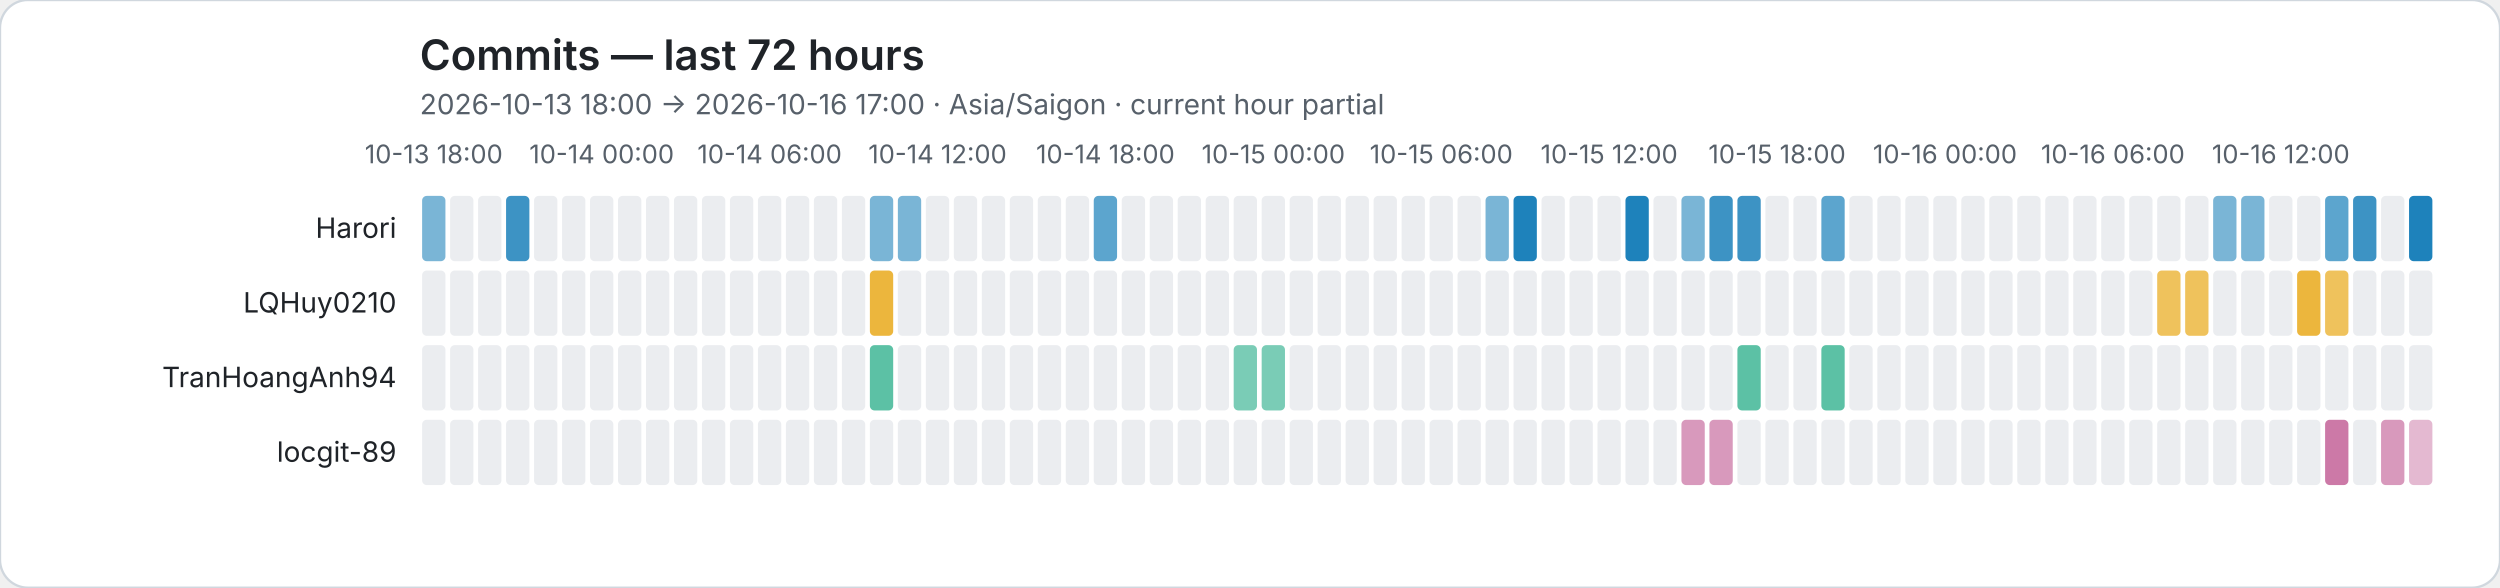
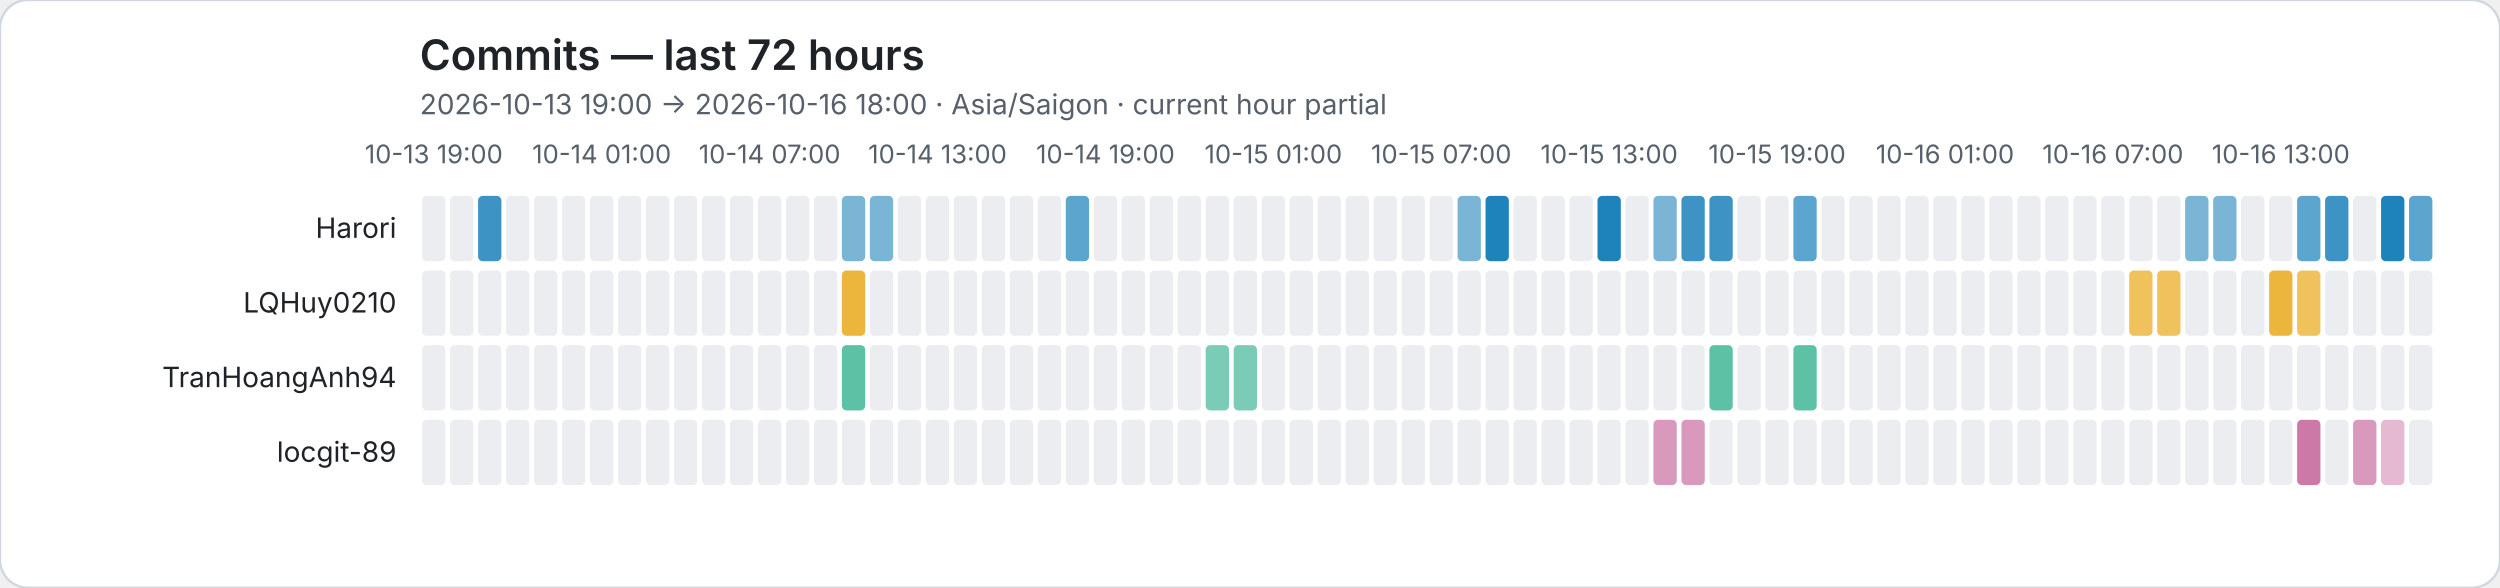
<svg xmlns="http://www.w3.org/2000/svg" role="img" viewBox="0 0 1072 252">
  <rect width="1072" height="252" rx="12" fill="#ffffff" stroke="#d0d7de" />
  <style>text{font-family:system-ui,-apple-system,BlinkMacSystemFont,"Segoe UI",sans-serif}.axis{fill:#57606a;font-size:11px}.heading{fill:#1f2328;font-size:18px;font-weight:600}.subheading{fill:#57606a;font-size:12px}.name{fill:#1f2328;font-size:12px}</style>
  <text class="heading" x="180" y="30">Commits — last 72 hours</text>
-   <text class="subheading" x="180" y="49">2026-10-13 18:00 → 2026-10-16 17:00 · Asia/Saigon · current hour partial</text>
-   <text class="axis" x="186" y="70" text-anchor="middle">10-13 18:00</text>
-   <text class="axis" x="258" y="70" text-anchor="middle">10-14 00:00</text>
-   <text class="axis" x="330" y="70" text-anchor="middle">10-14 06:00</text>
-   <text class="axis" x="402" y="70" text-anchor="middle">10-14 12:00</text>
-   <text class="axis" x="474" y="70" text-anchor="middle">10-14 18:00</text>
-   <text class="axis" x="546" y="70" text-anchor="middle">10-15 00:00</text>
-   <text class="axis" x="618" y="70" text-anchor="middle">10-15 06:00</text>
-   <text class="axis" x="690" y="70" text-anchor="middle">10-15 12:00</text>
-   <text class="axis" x="762" y="70" text-anchor="middle">10-15 18:00</text>
-   <text class="axis" x="834" y="70" text-anchor="middle">10-16 00:00</text>
-   <text class="axis" x="906" y="70" text-anchor="middle">10-16 06:00</text>
-   <text class="axis" x="978" y="70" text-anchor="middle">10-16 12:00</text>
+   <text class="subheading" x="180" y="49">2026-10-13 19:00 → 2026-10-16 18:00 · Asia/Saigon · current hour partial</text>
+   <text class="axis" x="186" y="70" text-anchor="middle">10-13 19:00</text>
+   <text class="axis" x="258" y="70" text-anchor="middle">10-14 01:00</text>
+   <text class="axis" x="330" y="70" text-anchor="middle">10-14 07:00</text>
+   <text class="axis" x="402" y="70" text-anchor="middle">10-14 13:00</text>
+   <text class="axis" x="474" y="70" text-anchor="middle">10-14 19:00</text>
+   <text class="axis" x="546" y="70" text-anchor="middle">10-15 01:00</text>
+   <text class="axis" x="618" y="70" text-anchor="middle">10-15 07:00</text>
+   <text class="axis" x="690" y="70" text-anchor="middle">10-15 13:00</text>
+   <text class="axis" x="762" y="70" text-anchor="middle">10-15 19:00</text>
+   <text class="axis" x="834" y="70" text-anchor="middle">10-16 01:00</text>
+   <text class="axis" x="906" y="70" text-anchor="middle">10-16 07:00</text>
+   <text class="axis" x="978" y="70" text-anchor="middle">10-16 13:00</text>
  <text class="name" x="170" y="102" text-anchor="end">Harori</text>
-   <rect data-hour="0" x="181" y="84" width="10" height="28" rx="2" fill="rgba(0, 114, 178, 0.52)" />
+   <rect data-hour="0" x="181" y="84" width="10" height="28" rx="2" fill="#ebedf0" />
  <rect data-hour="1" x="193" y="84" width="10" height="28" rx="2" fill="#ebedf0" />
-   <rect data-hour="2" x="205" y="84" width="10" height="28" rx="2" fill="#ebedf0" />
-   <rect data-hour="3" x="217" y="84" width="10" height="28" rx="2" fill="rgba(0, 114, 178, 0.76)" />
+   <rect data-hour="2" x="205" y="84" width="10" height="28" rx="2" fill="rgba(0, 114, 178, 0.76)" />
+   <rect data-hour="3" x="217" y="84" width="10" height="28" rx="2" fill="#ebedf0" />
  <rect data-hour="4" x="229" y="84" width="10" height="28" rx="2" fill="#ebedf0" />
  <rect data-hour="5" x="241" y="84" width="10" height="28" rx="2" fill="#ebedf0" />
  <rect data-hour="6" x="253" y="84" width="10" height="28" rx="2" fill="#ebedf0" />
  <rect data-hour="7" x="265" y="84" width="10" height="28" rx="2" fill="#ebedf0" />
  <rect data-hour="8" x="277" y="84" width="10" height="28" rx="2" fill="#ebedf0" />
  <rect data-hour="9" x="289" y="84" width="10" height="28" rx="2" fill="#ebedf0" />
  <rect data-hour="10" x="301" y="84" width="10" height="28" rx="2" fill="#ebedf0" />
  <rect data-hour="11" x="313" y="84" width="10" height="28" rx="2" fill="#ebedf0" />
  <rect data-hour="12" x="325" y="84" width="10" height="28" rx="2" fill="#ebedf0" />
  <rect data-hour="13" x="337" y="84" width="10" height="28" rx="2" fill="#ebedf0" />
  <rect data-hour="14" x="349" y="84" width="10" height="28" rx="2" fill="#ebedf0" />
-   <rect data-hour="15" x="361" y="84" width="10" height="28" rx="2" fill="#ebedf0" />
+   <rect data-hour="15" x="361" y="84" width="10" height="28" rx="2" fill="rgba(0, 114, 178, 0.52)" />
  <rect data-hour="16" x="373" y="84" width="10" height="28" rx="2" fill="rgba(0, 114, 178, 0.52)" />
-   <rect data-hour="17" x="385" y="84" width="10" height="28" rx="2" fill="rgba(0, 114, 178, 0.52)" />
+   <rect data-hour="17" x="385" y="84" width="10" height="28" rx="2" fill="#ebedf0" />
  <rect data-hour="18" x="397" y="84" width="10" height="28" rx="2" fill="#ebedf0" />
  <rect data-hour="19" x="409" y="84" width="10" height="28" rx="2" fill="#ebedf0" />
  <rect data-hour="20" x="421" y="84" width="10" height="28" rx="2" fill="#ebedf0" />
  <rect data-hour="21" x="433" y="84" width="10" height="28" rx="2" fill="#ebedf0" />
  <rect data-hour="22" x="445" y="84" width="10" height="28" rx="2" fill="#ebedf0" />
-   <rect data-hour="23" x="457" y="84" width="10" height="28" rx="2" fill="#ebedf0" />
-   <rect data-hour="24" x="469" y="84" width="10" height="28" rx="2" fill="rgba(0, 114, 178, 0.64)" />
+   <rect data-hour="23" x="457" y="84" width="10" height="28" rx="2" fill="rgba(0, 114, 178, 0.64)" />
+   <rect data-hour="24" x="469" y="84" width="10" height="28" rx="2" fill="#ebedf0" />
  <rect data-hour="25" x="481" y="84" width="10" height="28" rx="2" fill="#ebedf0" />
  <rect data-hour="26" x="493" y="84" width="10" height="28" rx="2" fill="#ebedf0" />
  <rect data-hour="27" x="505" y="84" width="10" height="28" rx="2" fill="#ebedf0" />
  <rect data-hour="28" x="517" y="84" width="10" height="28" rx="2" fill="#ebedf0" />
  <rect data-hour="29" x="529" y="84" width="10" height="28" rx="2" fill="#ebedf0" />
  <rect data-hour="30" x="541" y="84" width="10" height="28" rx="2" fill="#ebedf0" />
  <rect data-hour="31" x="553" y="84" width="10" height="28" rx="2" fill="#ebedf0" />
  <rect data-hour="32" x="565" y="84" width="10" height="28" rx="2" fill="#ebedf0" />
  <rect data-hour="33" x="577" y="84" width="10" height="28" rx="2" fill="#ebedf0" />
  <rect data-hour="34" x="589" y="84" width="10" height="28" rx="2" fill="#ebedf0" />
  <rect data-hour="35" x="601" y="84" width="10" height="28" rx="2" fill="#ebedf0" />
  <rect data-hour="36" x="613" y="84" width="10" height="28" rx="2" fill="#ebedf0" />
-   <rect data-hour="37" x="625" y="84" width="10" height="28" rx="2" fill="#ebedf0" />
-   <rect data-hour="38" x="637" y="84" width="10" height="28" rx="2" fill="rgba(0, 114, 178, 0.52)" />
-   <rect data-hour="39" x="649" y="84" width="10" height="28" rx="2" fill="rgba(0, 114, 178, 0.88)" />
+   <rect data-hour="37" x="625" y="84" width="10" height="28" rx="2" fill="rgba(0, 114, 178, 0.52)" />
+   <rect data-hour="38" x="637" y="84" width="10" height="28" rx="2" fill="rgba(0, 114, 178, 0.88)" />
+   <rect data-hour="39" x="649" y="84" width="10" height="28" rx="2" fill="#ebedf0" />
  <rect data-hour="40" x="661" y="84" width="10" height="28" rx="2" fill="#ebedf0" />
  <rect data-hour="41" x="673" y="84" width="10" height="28" rx="2" fill="#ebedf0" />
-   <rect data-hour="42" x="685" y="84" width="10" height="28" rx="2" fill="#ebedf0" />
-   <rect data-hour="43" x="697" y="84" width="10" height="28" rx="2" fill="rgba(0, 114, 178, 0.88)" />
-   <rect data-hour="44" x="709" y="84" width="10" height="28" rx="2" fill="#ebedf0" />
-   <rect data-hour="45" x="721" y="84" width="10" height="28" rx="2" fill="rgba(0, 114, 178, 0.52)" />
+   <rect data-hour="42" x="685" y="84" width="10" height="28" rx="2" fill="rgba(0, 114, 178, 0.88)" />
+   <rect data-hour="43" x="697" y="84" width="10" height="28" rx="2" fill="#ebedf0" />
+   <rect data-hour="44" x="709" y="84" width="10" height="28" rx="2" fill="rgba(0, 114, 178, 0.52)" />
+   <rect data-hour="45" x="721" y="84" width="10" height="28" rx="2" fill="rgba(0, 114, 178, 0.76)" />
  <rect data-hour="46" x="733" y="84" width="10" height="28" rx="2" fill="rgba(0, 114, 178, 0.76)" />
-   <rect data-hour="47" x="745" y="84" width="10" height="28" rx="2" fill="rgba(0, 114, 178, 0.76)" />
+   <rect data-hour="47" x="745" y="84" width="10" height="28" rx="2" fill="#ebedf0" />
  <rect data-hour="48" x="757" y="84" width="10" height="28" rx="2" fill="#ebedf0" />
-   <rect data-hour="49" x="769" y="84" width="10" height="28" rx="2" fill="#ebedf0" />
-   <rect data-hour="50" x="781" y="84" width="10" height="28" rx="2" fill="rgba(0, 114, 178, 0.64)" />
+   <rect data-hour="49" x="769" y="84" width="10" height="28" rx="2" fill="rgba(0, 114, 178, 0.64)" />
+   <rect data-hour="50" x="781" y="84" width="10" height="28" rx="2" fill="#ebedf0" />
  <rect data-hour="51" x="793" y="84" width="10" height="28" rx="2" fill="#ebedf0" />
  <rect data-hour="52" x="805" y="84" width="10" height="28" rx="2" fill="#ebedf0" />
  <rect data-hour="53" x="817" y="84" width="10" height="28" rx="2" fill="#ebedf0" />
  <rect data-hour="54" x="829" y="84" width="10" height="28" rx="2" fill="#ebedf0" />
  <rect data-hour="55" x="841" y="84" width="10" height="28" rx="2" fill="#ebedf0" />
  <rect data-hour="56" x="853" y="84" width="10" height="28" rx="2" fill="#ebedf0" />
  <rect data-hour="57" x="865" y="84" width="10" height="28" rx="2" fill="#ebedf0" />
  <rect data-hour="58" x="877" y="84" width="10" height="28" rx="2" fill="#ebedf0" />
  <rect data-hour="59" x="889" y="84" width="10" height="28" rx="2" fill="#ebedf0" />
  <rect data-hour="60" x="901" y="84" width="10" height="28" rx="2" fill="#ebedf0" />
  <rect data-hour="61" x="913" y="84" width="10" height="28" rx="2" fill="#ebedf0" />
  <rect data-hour="62" x="925" y="84" width="10" height="28" rx="2" fill="#ebedf0" />
-   <rect data-hour="63" x="937" y="84" width="10" height="28" rx="2" fill="#ebedf0" />
+   <rect data-hour="63" x="937" y="84" width="10" height="28" rx="2" fill="rgba(0, 114, 178, 0.52)" />
  <rect data-hour="64" x="949" y="84" width="10" height="28" rx="2" fill="rgba(0, 114, 178, 0.52)" />
-   <rect data-hour="65" x="961" y="84" width="10" height="28" rx="2" fill="rgba(0, 114, 178, 0.52)" />
+   <rect data-hour="65" x="961" y="84" width="10" height="28" rx="2" fill="#ebedf0" />
  <rect data-hour="66" x="973" y="84" width="10" height="28" rx="2" fill="#ebedf0" />
-   <rect data-hour="67" x="985" y="84" width="10" height="28" rx="2" fill="#ebedf0" />
-   <rect data-hour="68" x="997" y="84" width="10" height="28" rx="2" fill="rgba(0, 114, 178, 0.64)" />
-   <rect data-hour="69" x="1009" y="84" width="10" height="28" rx="2" fill="rgba(0, 114, 178, 0.76)" />
-   <rect data-hour="70" x="1021" y="84" width="10" height="28" rx="2" fill="#ebedf0" />
-   <rect data-hour="71" x="1033" y="84" width="10" height="28" rx="2" fill="rgba(0, 114, 178, 0.88)" />
+   <rect data-hour="67" x="985" y="84" width="10" height="28" rx="2" fill="rgba(0, 114, 178, 0.64)" />
+   <rect data-hour="68" x="997" y="84" width="10" height="28" rx="2" fill="rgba(0, 114, 178, 0.76)" />
+   <rect data-hour="69" x="1009" y="84" width="10" height="28" rx="2" fill="#ebedf0" />
+   <rect data-hour="70" x="1021" y="84" width="10" height="28" rx="2" fill="rgba(0, 114, 178, 0.88)" />
+   <rect data-hour="71" x="1033" y="84" width="10" height="28" rx="2" fill="rgba(0, 114, 178, 0.64)" />
  <text class="name" x="170" y="134" text-anchor="end">LQHuy0210</text>
  <rect data-hour="0" x="181" y="116" width="10" height="28" rx="2" fill="#ebedf0" />
  <rect data-hour="1" x="193" y="116" width="10" height="28" rx="2" fill="#ebedf0" />
  <rect data-hour="2" x="205" y="116" width="10" height="28" rx="2" fill="#ebedf0" />
  <rect data-hour="3" x="217" y="116" width="10" height="28" rx="2" fill="#ebedf0" />
  <rect data-hour="4" x="229" y="116" width="10" height="28" rx="2" fill="#ebedf0" />
  <rect data-hour="5" x="241" y="116" width="10" height="28" rx="2" fill="#ebedf0" />
  <rect data-hour="6" x="253" y="116" width="10" height="28" rx="2" fill="#ebedf0" />
  <rect data-hour="7" x="265" y="116" width="10" height="28" rx="2" fill="#ebedf0" />
  <rect data-hour="8" x="277" y="116" width="10" height="28" rx="2" fill="#ebedf0" />
  <rect data-hour="9" x="289" y="116" width="10" height="28" rx="2" fill="#ebedf0" />
  <rect data-hour="10" x="301" y="116" width="10" height="28" rx="2" fill="#ebedf0" />
  <rect data-hour="11" x="313" y="116" width="10" height="28" rx="2" fill="#ebedf0" />
  <rect data-hour="12" x="325" y="116" width="10" height="28" rx="2" fill="#ebedf0" />
  <rect data-hour="13" x="337" y="116" width="10" height="28" rx="2" fill="#ebedf0" />
  <rect data-hour="14" x="349" y="116" width="10" height="28" rx="2" fill="#ebedf0" />
-   <rect data-hour="15" x="361" y="116" width="10" height="28" rx="2" fill="#ebedf0" />
-   <rect data-hour="16" x="373" y="116" width="10" height="28" rx="2" fill="rgba(230, 159, 0, 0.76)" />
+   <rect data-hour="15" x="361" y="116" width="10" height="28" rx="2" fill="rgba(230, 159, 0, 0.76)" />
+   <rect data-hour="16" x="373" y="116" width="10" height="28" rx="2" fill="#ebedf0" />
  <rect data-hour="17" x="385" y="116" width="10" height="28" rx="2" fill="#ebedf0" />
  <rect data-hour="18" x="397" y="116" width="10" height="28" rx="2" fill="#ebedf0" />
  <rect data-hour="19" x="409" y="116" width="10" height="28" rx="2" fill="#ebedf0" />
  <rect data-hour="20" x="421" y="116" width="10" height="28" rx="2" fill="#ebedf0" />
  <rect data-hour="21" x="433" y="116" width="10" height="28" rx="2" fill="#ebedf0" />
  <rect data-hour="22" x="445" y="116" width="10" height="28" rx="2" fill="#ebedf0" />
  <rect data-hour="23" x="457" y="116" width="10" height="28" rx="2" fill="#ebedf0" />
  <rect data-hour="24" x="469" y="116" width="10" height="28" rx="2" fill="#ebedf0" />
  <rect data-hour="25" x="481" y="116" width="10" height="28" rx="2" fill="#ebedf0" />
  <rect data-hour="26" x="493" y="116" width="10" height="28" rx="2" fill="#ebedf0" />
  <rect data-hour="27" x="505" y="116" width="10" height="28" rx="2" fill="#ebedf0" />
  <rect data-hour="28" x="517" y="116" width="10" height="28" rx="2" fill="#ebedf0" />
  <rect data-hour="29" x="529" y="116" width="10" height="28" rx="2" fill="#ebedf0" />
  <rect data-hour="30" x="541" y="116" width="10" height="28" rx="2" fill="#ebedf0" />
  <rect data-hour="31" x="553" y="116" width="10" height="28" rx="2" fill="#ebedf0" />
  <rect data-hour="32" x="565" y="116" width="10" height="28" rx="2" fill="#ebedf0" />
  <rect data-hour="33" x="577" y="116" width="10" height="28" rx="2" fill="#ebedf0" />
  <rect data-hour="34" x="589" y="116" width="10" height="28" rx="2" fill="#ebedf0" />
  <rect data-hour="35" x="601" y="116" width="10" height="28" rx="2" fill="#ebedf0" />
  <rect data-hour="36" x="613" y="116" width="10" height="28" rx="2" fill="#ebedf0" />
  <rect data-hour="37" x="625" y="116" width="10" height="28" rx="2" fill="#ebedf0" />
  <rect data-hour="38" x="637" y="116" width="10" height="28" rx="2" fill="#ebedf0" />
  <rect data-hour="39" x="649" y="116" width="10" height="28" rx="2" fill="#ebedf0" />
  <rect data-hour="40" x="661" y="116" width="10" height="28" rx="2" fill="#ebedf0" />
  <rect data-hour="41" x="673" y="116" width="10" height="28" rx="2" fill="#ebedf0" />
  <rect data-hour="42" x="685" y="116" width="10" height="28" rx="2" fill="#ebedf0" />
  <rect data-hour="43" x="697" y="116" width="10" height="28" rx="2" fill="#ebedf0" />
  <rect data-hour="44" x="709" y="116" width="10" height="28" rx="2" fill="#ebedf0" />
  <rect data-hour="45" x="721" y="116" width="10" height="28" rx="2" fill="#ebedf0" />
  <rect data-hour="46" x="733" y="116" width="10" height="28" rx="2" fill="#ebedf0" />
  <rect data-hour="47" x="745" y="116" width="10" height="28" rx="2" fill="#ebedf0" />
  <rect data-hour="48" x="757" y="116" width="10" height="28" rx="2" fill="#ebedf0" />
  <rect data-hour="49" x="769" y="116" width="10" height="28" rx="2" fill="#ebedf0" />
  <rect data-hour="50" x="781" y="116" width="10" height="28" rx="2" fill="#ebedf0" />
  <rect data-hour="51" x="793" y="116" width="10" height="28" rx="2" fill="#ebedf0" />
  <rect data-hour="52" x="805" y="116" width="10" height="28" rx="2" fill="#ebedf0" />
  <rect data-hour="53" x="817" y="116" width="10" height="28" rx="2" fill="#ebedf0" />
  <rect data-hour="54" x="829" y="116" width="10" height="28" rx="2" fill="#ebedf0" />
  <rect data-hour="55" x="841" y="116" width="10" height="28" rx="2" fill="#ebedf0" />
  <rect data-hour="56" x="853" y="116" width="10" height="28" rx="2" fill="#ebedf0" />
  <rect data-hour="57" x="865" y="116" width="10" height="28" rx="2" fill="#ebedf0" />
  <rect data-hour="58" x="877" y="116" width="10" height="28" rx="2" fill="#ebedf0" />
  <rect data-hour="59" x="889" y="116" width="10" height="28" rx="2" fill="#ebedf0" />
  <rect data-hour="60" x="901" y="116" width="10" height="28" rx="2" fill="#ebedf0" />
-   <rect data-hour="61" x="913" y="116" width="10" height="28" rx="2" fill="#ebedf0" />
+   <rect data-hour="61" x="913" y="116" width="10" height="28" rx="2" fill="rgba(230, 159, 0, 0.64)" />
  <rect data-hour="62" x="925" y="116" width="10" height="28" rx="2" fill="rgba(230, 159, 0, 0.64)" />
-   <rect data-hour="63" x="937" y="116" width="10" height="28" rx="2" fill="rgba(230, 159, 0, 0.64)" />
+   <rect data-hour="63" x="937" y="116" width="10" height="28" rx="2" fill="#ebedf0" />
  <rect data-hour="64" x="949" y="116" width="10" height="28" rx="2" fill="#ebedf0" />
  <rect data-hour="65" x="961" y="116" width="10" height="28" rx="2" fill="#ebedf0" />
-   <rect data-hour="66" x="973" y="116" width="10" height="28" rx="2" fill="#ebedf0" />
-   <rect data-hour="67" x="985" y="116" width="10" height="28" rx="2" fill="rgba(230, 159, 0, 0.76)" />
-   <rect data-hour="68" x="997" y="116" width="10" height="28" rx="2" fill="rgba(230, 159, 0, 0.64)" />
+   <rect data-hour="66" x="973" y="116" width="10" height="28" rx="2" fill="rgba(230, 159, 0, 0.76)" />
+   <rect data-hour="67" x="985" y="116" width="10" height="28" rx="2" fill="rgba(230, 159, 0, 0.64)" />
+   <rect data-hour="68" x="997" y="116" width="10" height="28" rx="2" fill="#ebedf0" />
  <rect data-hour="69" x="1009" y="116" width="10" height="28" rx="2" fill="#ebedf0" />
  <rect data-hour="70" x="1021" y="116" width="10" height="28" rx="2" fill="#ebedf0" />
  <rect data-hour="71" x="1033" y="116" width="10" height="28" rx="2" fill="#ebedf0" />
  <text class="name" x="170" y="166" text-anchor="end">TranHoangAnh94</text>
  <rect data-hour="0" x="181" y="148" width="10" height="28" rx="2" fill="#ebedf0" />
  <rect data-hour="1" x="193" y="148" width="10" height="28" rx="2" fill="#ebedf0" />
  <rect data-hour="2" x="205" y="148" width="10" height="28" rx="2" fill="#ebedf0" />
  <rect data-hour="3" x="217" y="148" width="10" height="28" rx="2" fill="#ebedf0" />
  <rect data-hour="4" x="229" y="148" width="10" height="28" rx="2" fill="#ebedf0" />
  <rect data-hour="5" x="241" y="148" width="10" height="28" rx="2" fill="#ebedf0" />
  <rect data-hour="6" x="253" y="148" width="10" height="28" rx="2" fill="#ebedf0" />
  <rect data-hour="7" x="265" y="148" width="10" height="28" rx="2" fill="#ebedf0" />
  <rect data-hour="8" x="277" y="148" width="10" height="28" rx="2" fill="#ebedf0" />
  <rect data-hour="9" x="289" y="148" width="10" height="28" rx="2" fill="#ebedf0" />
  <rect data-hour="10" x="301" y="148" width="10" height="28" rx="2" fill="#ebedf0" />
  <rect data-hour="11" x="313" y="148" width="10" height="28" rx="2" fill="#ebedf0" />
  <rect data-hour="12" x="325" y="148" width="10" height="28" rx="2" fill="#ebedf0" />
  <rect data-hour="13" x="337" y="148" width="10" height="28" rx="2" fill="#ebedf0" />
  <rect data-hour="14" x="349" y="148" width="10" height="28" rx="2" fill="#ebedf0" />
-   <rect data-hour="15" x="361" y="148" width="10" height="28" rx="2" fill="#ebedf0" />
-   <rect data-hour="16" x="373" y="148" width="10" height="28" rx="2" fill="rgba(0, 158, 115, 0.64)" />
+   <rect data-hour="15" x="361" y="148" width="10" height="28" rx="2" fill="rgba(0, 158, 115, 0.64)" />
+   <rect data-hour="16" x="373" y="148" width="10" height="28" rx="2" fill="#ebedf0" />
  <rect data-hour="17" x="385" y="148" width="10" height="28" rx="2" fill="#ebedf0" />
  <rect data-hour="18" x="397" y="148" width="10" height="28" rx="2" fill="#ebedf0" />
  <rect data-hour="19" x="409" y="148" width="10" height="28" rx="2" fill="#ebedf0" />
  <rect data-hour="20" x="421" y="148" width="10" height="28" rx="2" fill="#ebedf0" />
  <rect data-hour="21" x="433" y="148" width="10" height="28" rx="2" fill="#ebedf0" />
  <rect data-hour="22" x="445" y="148" width="10" height="28" rx="2" fill="#ebedf0" />
  <rect data-hour="23" x="457" y="148" width="10" height="28" rx="2" fill="#ebedf0" />
  <rect data-hour="24" x="469" y="148" width="10" height="28" rx="2" fill="#ebedf0" />
  <rect data-hour="25" x="481" y="148" width="10" height="28" rx="2" fill="#ebedf0" />
  <rect data-hour="26" x="493" y="148" width="10" height="28" rx="2" fill="#ebedf0" />
  <rect data-hour="27" x="505" y="148" width="10" height="28" rx="2" fill="#ebedf0" />
-   <rect data-hour="28" x="517" y="148" width="10" height="28" rx="2" fill="#ebedf0" />
+   <rect data-hour="28" x="517" y="148" width="10" height="28" rx="2" fill="rgba(0, 158, 115, 0.52)" />
  <rect data-hour="29" x="529" y="148" width="10" height="28" rx="2" fill="rgba(0, 158, 115, 0.52)" />
-   <rect data-hour="30" x="541" y="148" width="10" height="28" rx="2" fill="rgba(0, 158, 115, 0.52)" />
+   <rect data-hour="30" x="541" y="148" width="10" height="28" rx="2" fill="#ebedf0" />
  <rect data-hour="31" x="553" y="148" width="10" height="28" rx="2" fill="#ebedf0" />
  <rect data-hour="32" x="565" y="148" width="10" height="28" rx="2" fill="#ebedf0" />
  <rect data-hour="33" x="577" y="148" width="10" height="28" rx="2" fill="#ebedf0" />
  <rect data-hour="34" x="589" y="148" width="10" height="28" rx="2" fill="#ebedf0" />
  <rect data-hour="35" x="601" y="148" width="10" height="28" rx="2" fill="#ebedf0" />
  <rect data-hour="36" x="613" y="148" width="10" height="28" rx="2" fill="#ebedf0" />
  <rect data-hour="37" x="625" y="148" width="10" height="28" rx="2" fill="#ebedf0" />
  <rect data-hour="38" x="637" y="148" width="10" height="28" rx="2" fill="#ebedf0" />
  <rect data-hour="39" x="649" y="148" width="10" height="28" rx="2" fill="#ebedf0" />
  <rect data-hour="40" x="661" y="148" width="10" height="28" rx="2" fill="#ebedf0" />
  <rect data-hour="41" x="673" y="148" width="10" height="28" rx="2" fill="#ebedf0" />
  <rect data-hour="42" x="685" y="148" width="10" height="28" rx="2" fill="#ebedf0" />
  <rect data-hour="43" x="697" y="148" width="10" height="28" rx="2" fill="#ebedf0" />
  <rect data-hour="44" x="709" y="148" width="10" height="28" rx="2" fill="#ebedf0" />
  <rect data-hour="45" x="721" y="148" width="10" height="28" rx="2" fill="#ebedf0" />
-   <rect data-hour="46" x="733" y="148" width="10" height="28" rx="2" fill="#ebedf0" />
-   <rect data-hour="47" x="745" y="148" width="10" height="28" rx="2" fill="rgba(0, 158, 115, 0.64)" />
+   <rect data-hour="46" x="733" y="148" width="10" height="28" rx="2" fill="rgba(0, 158, 115, 0.64)" />
+   <rect data-hour="47" x="745" y="148" width="10" height="28" rx="2" fill="#ebedf0" />
  <rect data-hour="48" x="757" y="148" width="10" height="28" rx="2" fill="#ebedf0" />
-   <rect data-hour="49" x="769" y="148" width="10" height="28" rx="2" fill="#ebedf0" />
-   <rect data-hour="50" x="781" y="148" width="10" height="28" rx="2" fill="rgba(0, 158, 115, 0.64)" />
+   <rect data-hour="49" x="769" y="148" width="10" height="28" rx="2" fill="rgba(0, 158, 115, 0.64)" />
+   <rect data-hour="50" x="781" y="148" width="10" height="28" rx="2" fill="#ebedf0" />
  <rect data-hour="51" x="793" y="148" width="10" height="28" rx="2" fill="#ebedf0" />
  <rect data-hour="52" x="805" y="148" width="10" height="28" rx="2" fill="#ebedf0" />
  <rect data-hour="53" x="817" y="148" width="10" height="28" rx="2" fill="#ebedf0" />
  <rect data-hour="54" x="829" y="148" width="10" height="28" rx="2" fill="#ebedf0" />
  <rect data-hour="55" x="841" y="148" width="10" height="28" rx="2" fill="#ebedf0" />
  <rect data-hour="56" x="853" y="148" width="10" height="28" rx="2" fill="#ebedf0" />
  <rect data-hour="57" x="865" y="148" width="10" height="28" rx="2" fill="#ebedf0" />
  <rect data-hour="58" x="877" y="148" width="10" height="28" rx="2" fill="#ebedf0" />
  <rect data-hour="59" x="889" y="148" width="10" height="28" rx="2" fill="#ebedf0" />
  <rect data-hour="60" x="901" y="148" width="10" height="28" rx="2" fill="#ebedf0" />
  <rect data-hour="61" x="913" y="148" width="10" height="28" rx="2" fill="#ebedf0" />
  <rect data-hour="62" x="925" y="148" width="10" height="28" rx="2" fill="#ebedf0" />
  <rect data-hour="63" x="937" y="148" width="10" height="28" rx="2" fill="#ebedf0" />
  <rect data-hour="64" x="949" y="148" width="10" height="28" rx="2" fill="#ebedf0" />
  <rect data-hour="65" x="961" y="148" width="10" height="28" rx="2" fill="#ebedf0" />
  <rect data-hour="66" x="973" y="148" width="10" height="28" rx="2" fill="#ebedf0" />
  <rect data-hour="67" x="985" y="148" width="10" height="28" rx="2" fill="#ebedf0" />
  <rect data-hour="68" x="997" y="148" width="10" height="28" rx="2" fill="#ebedf0" />
  <rect data-hour="69" x="1009" y="148" width="10" height="28" rx="2" fill="#ebedf0" />
  <rect data-hour="70" x="1021" y="148" width="10" height="28" rx="2" fill="#ebedf0" />
  <rect data-hour="71" x="1033" y="148" width="10" height="28" rx="2" fill="#ebedf0" />
  <text class="name" x="170" y="198" text-anchor="end">locgit-89</text>
  <rect data-hour="0" x="181" y="180" width="10" height="28" rx="2" fill="#ebedf0" />
  <rect data-hour="1" x="193" y="180" width="10" height="28" rx="2" fill="#ebedf0" />
  <rect data-hour="2" x="205" y="180" width="10" height="28" rx="2" fill="#ebedf0" />
  <rect data-hour="3" x="217" y="180" width="10" height="28" rx="2" fill="#ebedf0" />
  <rect data-hour="4" x="229" y="180" width="10" height="28" rx="2" fill="#ebedf0" />
  <rect data-hour="5" x="241" y="180" width="10" height="28" rx="2" fill="#ebedf0" />
  <rect data-hour="6" x="253" y="180" width="10" height="28" rx="2" fill="#ebedf0" />
  <rect data-hour="7" x="265" y="180" width="10" height="28" rx="2" fill="#ebedf0" />
  <rect data-hour="8" x="277" y="180" width="10" height="28" rx="2" fill="#ebedf0" />
  <rect data-hour="9" x="289" y="180" width="10" height="28" rx="2" fill="#ebedf0" />
  <rect data-hour="10" x="301" y="180" width="10" height="28" rx="2" fill="#ebedf0" />
  <rect data-hour="11" x="313" y="180" width="10" height="28" rx="2" fill="#ebedf0" />
  <rect data-hour="12" x="325" y="180" width="10" height="28" rx="2" fill="#ebedf0" />
  <rect data-hour="13" x="337" y="180" width="10" height="28" rx="2" fill="#ebedf0" />
  <rect data-hour="14" x="349" y="180" width="10" height="28" rx="2" fill="#ebedf0" />
  <rect data-hour="15" x="361" y="180" width="10" height="28" rx="2" fill="#ebedf0" />
  <rect data-hour="16" x="373" y="180" width="10" height="28" rx="2" fill="#ebedf0" />
  <rect data-hour="17" x="385" y="180" width="10" height="28" rx="2" fill="#ebedf0" />
  <rect data-hour="18" x="397" y="180" width="10" height="28" rx="2" fill="#ebedf0" />
  <rect data-hour="19" x="409" y="180" width="10" height="28" rx="2" fill="#ebedf0" />
  <rect data-hour="20" x="421" y="180" width="10" height="28" rx="2" fill="#ebedf0" />
  <rect data-hour="21" x="433" y="180" width="10" height="28" rx="2" fill="#ebedf0" />
  <rect data-hour="22" x="445" y="180" width="10" height="28" rx="2" fill="#ebedf0" />
  <rect data-hour="23" x="457" y="180" width="10" height="28" rx="2" fill="#ebedf0" />
  <rect data-hour="24" x="469" y="180" width="10" height="28" rx="2" fill="#ebedf0" />
  <rect data-hour="25" x="481" y="180" width="10" height="28" rx="2" fill="#ebedf0" />
  <rect data-hour="26" x="493" y="180" width="10" height="28" rx="2" fill="#ebedf0" />
  <rect data-hour="27" x="505" y="180" width="10" height="28" rx="2" fill="#ebedf0" />
  <rect data-hour="28" x="517" y="180" width="10" height="28" rx="2" fill="#ebedf0" />
  <rect data-hour="29" x="529" y="180" width="10" height="28" rx="2" fill="#ebedf0" />
  <rect data-hour="30" x="541" y="180" width="10" height="28" rx="2" fill="#ebedf0" />
  <rect data-hour="31" x="553" y="180" width="10" height="28" rx="2" fill="#ebedf0" />
  <rect data-hour="32" x="565" y="180" width="10" height="28" rx="2" fill="#ebedf0" />
  <rect data-hour="33" x="577" y="180" width="10" height="28" rx="2" fill="#ebedf0" />
  <rect data-hour="34" x="589" y="180" width="10" height="28" rx="2" fill="#ebedf0" />
  <rect data-hour="35" x="601" y="180" width="10" height="28" rx="2" fill="#ebedf0" />
  <rect data-hour="36" x="613" y="180" width="10" height="28" rx="2" fill="#ebedf0" />
  <rect data-hour="37" x="625" y="180" width="10" height="28" rx="2" fill="#ebedf0" />
  <rect data-hour="38" x="637" y="180" width="10" height="28" rx="2" fill="#ebedf0" />
  <rect data-hour="39" x="649" y="180" width="10" height="28" rx="2" fill="#ebedf0" />
  <rect data-hour="40" x="661" y="180" width="10" height="28" rx="2" fill="#ebedf0" />
  <rect data-hour="41" x="673" y="180" width="10" height="28" rx="2" fill="#ebedf0" />
  <rect data-hour="42" x="685" y="180" width="10" height="28" rx="2" fill="#ebedf0" />
  <rect data-hour="43" x="697" y="180" width="10" height="28" rx="2" fill="#ebedf0" />
-   <rect data-hour="44" x="709" y="180" width="10" height="28" rx="2" fill="#ebedf0" />
+   <rect data-hour="44" x="709" y="180" width="10" height="28" rx="2" fill="rgba(204, 121, 167, 0.76)" />
  <rect data-hour="45" x="721" y="180" width="10" height="28" rx="2" fill="rgba(204, 121, 167, 0.76)" />
-   <rect data-hour="46" x="733" y="180" width="10" height="28" rx="2" fill="rgba(204, 121, 167, 0.76)" />
+   <rect data-hour="46" x="733" y="180" width="10" height="28" rx="2" fill="#ebedf0" />
  <rect data-hour="47" x="745" y="180" width="10" height="28" rx="2" fill="#ebedf0" />
  <rect data-hour="48" x="757" y="180" width="10" height="28" rx="2" fill="#ebedf0" />
  <rect data-hour="49" x="769" y="180" width="10" height="28" rx="2" fill="#ebedf0" />
  <rect data-hour="50" x="781" y="180" width="10" height="28" rx="2" fill="#ebedf0" />
  <rect data-hour="51" x="793" y="180" width="10" height="28" rx="2" fill="#ebedf0" />
  <rect data-hour="52" x="805" y="180" width="10" height="28" rx="2" fill="#ebedf0" />
  <rect data-hour="53" x="817" y="180" width="10" height="28" rx="2" fill="#ebedf0" />
  <rect data-hour="54" x="829" y="180" width="10" height="28" rx="2" fill="#ebedf0" />
  <rect data-hour="55" x="841" y="180" width="10" height="28" rx="2" fill="#ebedf0" />
  <rect data-hour="56" x="853" y="180" width="10" height="28" rx="2" fill="#ebedf0" />
  <rect data-hour="57" x="865" y="180" width="10" height="28" rx="2" fill="#ebedf0" />
  <rect data-hour="58" x="877" y="180" width="10" height="28" rx="2" fill="#ebedf0" />
  <rect data-hour="59" x="889" y="180" width="10" height="28" rx="2" fill="#ebedf0" />
  <rect data-hour="60" x="901" y="180" width="10" height="28" rx="2" fill="#ebedf0" />
  <rect data-hour="61" x="913" y="180" width="10" height="28" rx="2" fill="#ebedf0" />
  <rect data-hour="62" x="925" y="180" width="10" height="28" rx="2" fill="#ebedf0" />
  <rect data-hour="63" x="937" y="180" width="10" height="28" rx="2" fill="#ebedf0" />
  <rect data-hour="64" x="949" y="180" width="10" height="28" rx="2" fill="#ebedf0" />
  <rect data-hour="65" x="961" y="180" width="10" height="28" rx="2" fill="#ebedf0" />
  <rect data-hour="66" x="973" y="180" width="10" height="28" rx="2" fill="#ebedf0" />
-   <rect data-hour="67" x="985" y="180" width="10" height="28" rx="2" fill="#ebedf0" />
-   <rect data-hour="68" x="997" y="180" width="10" height="28" rx="2" fill="rgba(204, 121, 167, 1.00)" />
-   <rect data-hour="69" x="1009" y="180" width="10" height="28" rx="2" fill="#ebedf0" />
-   <rect data-hour="70" x="1021" y="180" width="10" height="28" rx="2" fill="rgba(204, 121, 167, 0.76)" />
-   <rect data-hour="71" x="1033" y="180" width="10" height="28" rx="2" fill="rgba(204, 121, 167, 0.52)" />
+   <rect data-hour="67" x="985" y="180" width="10" height="28" rx="2" fill="rgba(204, 121, 167, 1.00)" />
+   <rect data-hour="68" x="997" y="180" width="10" height="28" rx="2" fill="#ebedf0" />
+   <rect data-hour="69" x="1009" y="180" width="10" height="28" rx="2" fill="rgba(204, 121, 167, 0.76)" />
+   <rect data-hour="70" x="1021" y="180" width="10" height="28" rx="2" fill="rgba(204, 121, 167, 0.52)" />
+   <rect data-hour="71" x="1033" y="180" width="10" height="28" rx="2" fill="#ebedf0" />
</svg>
